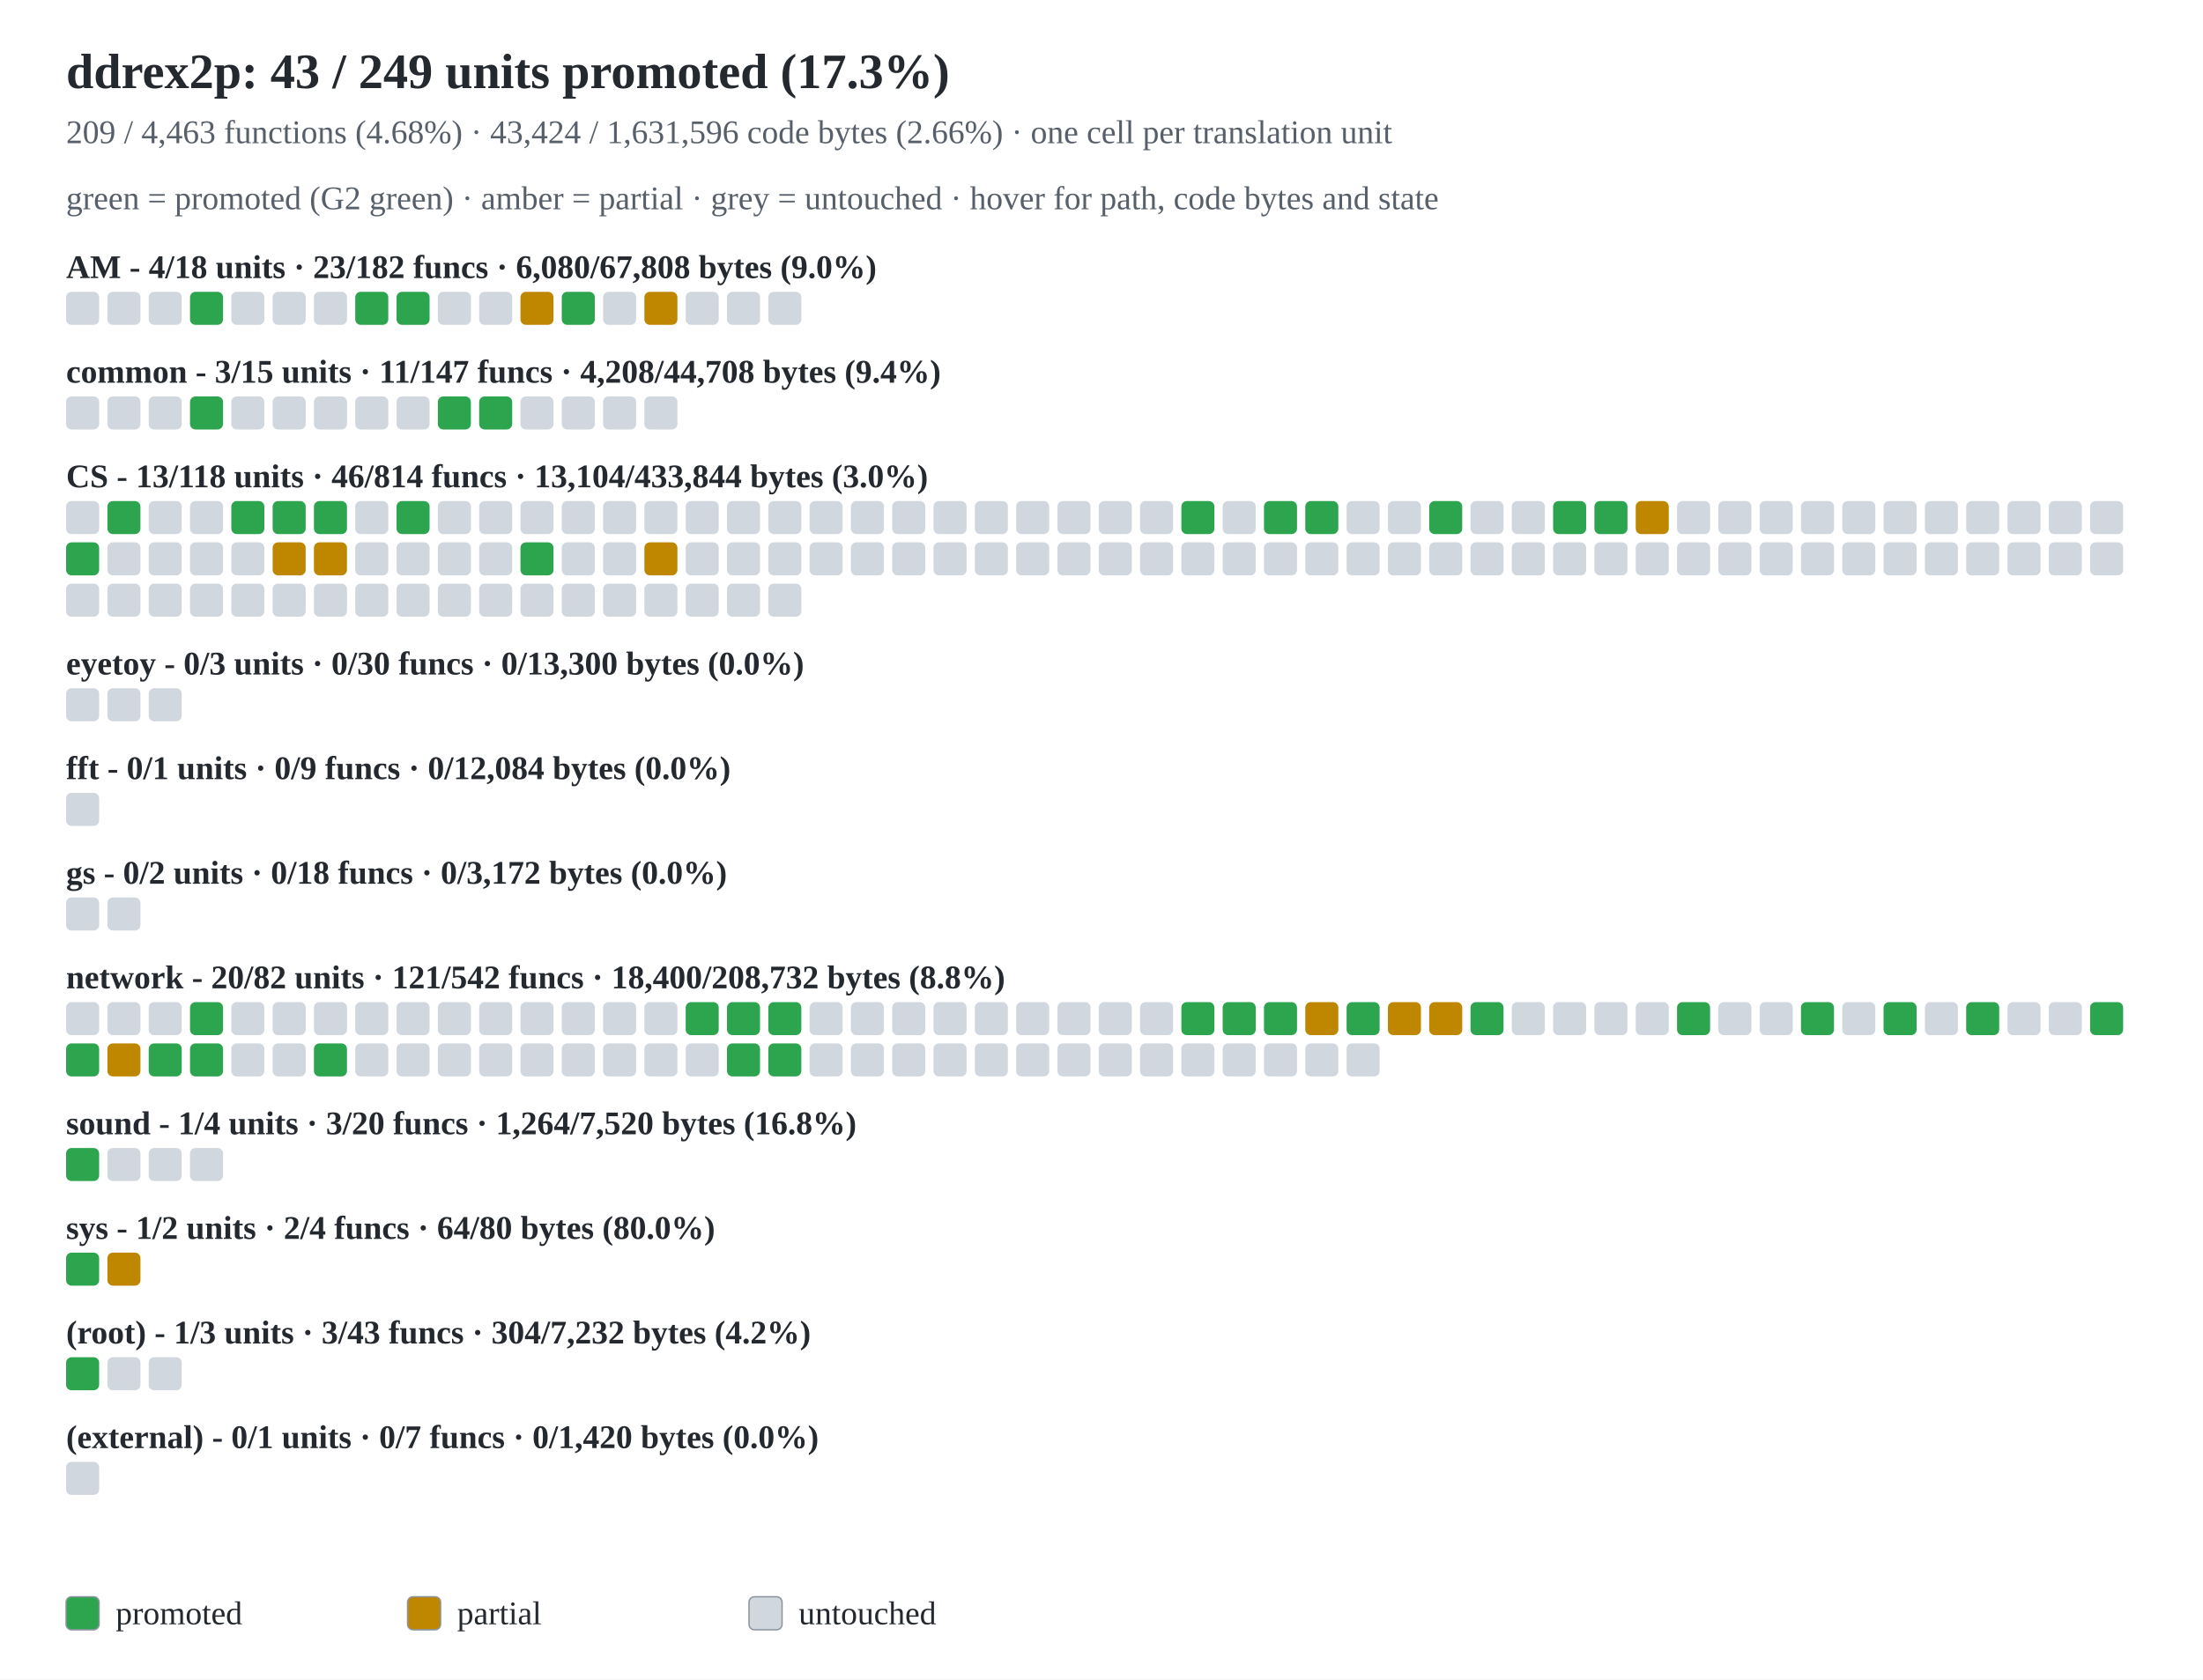
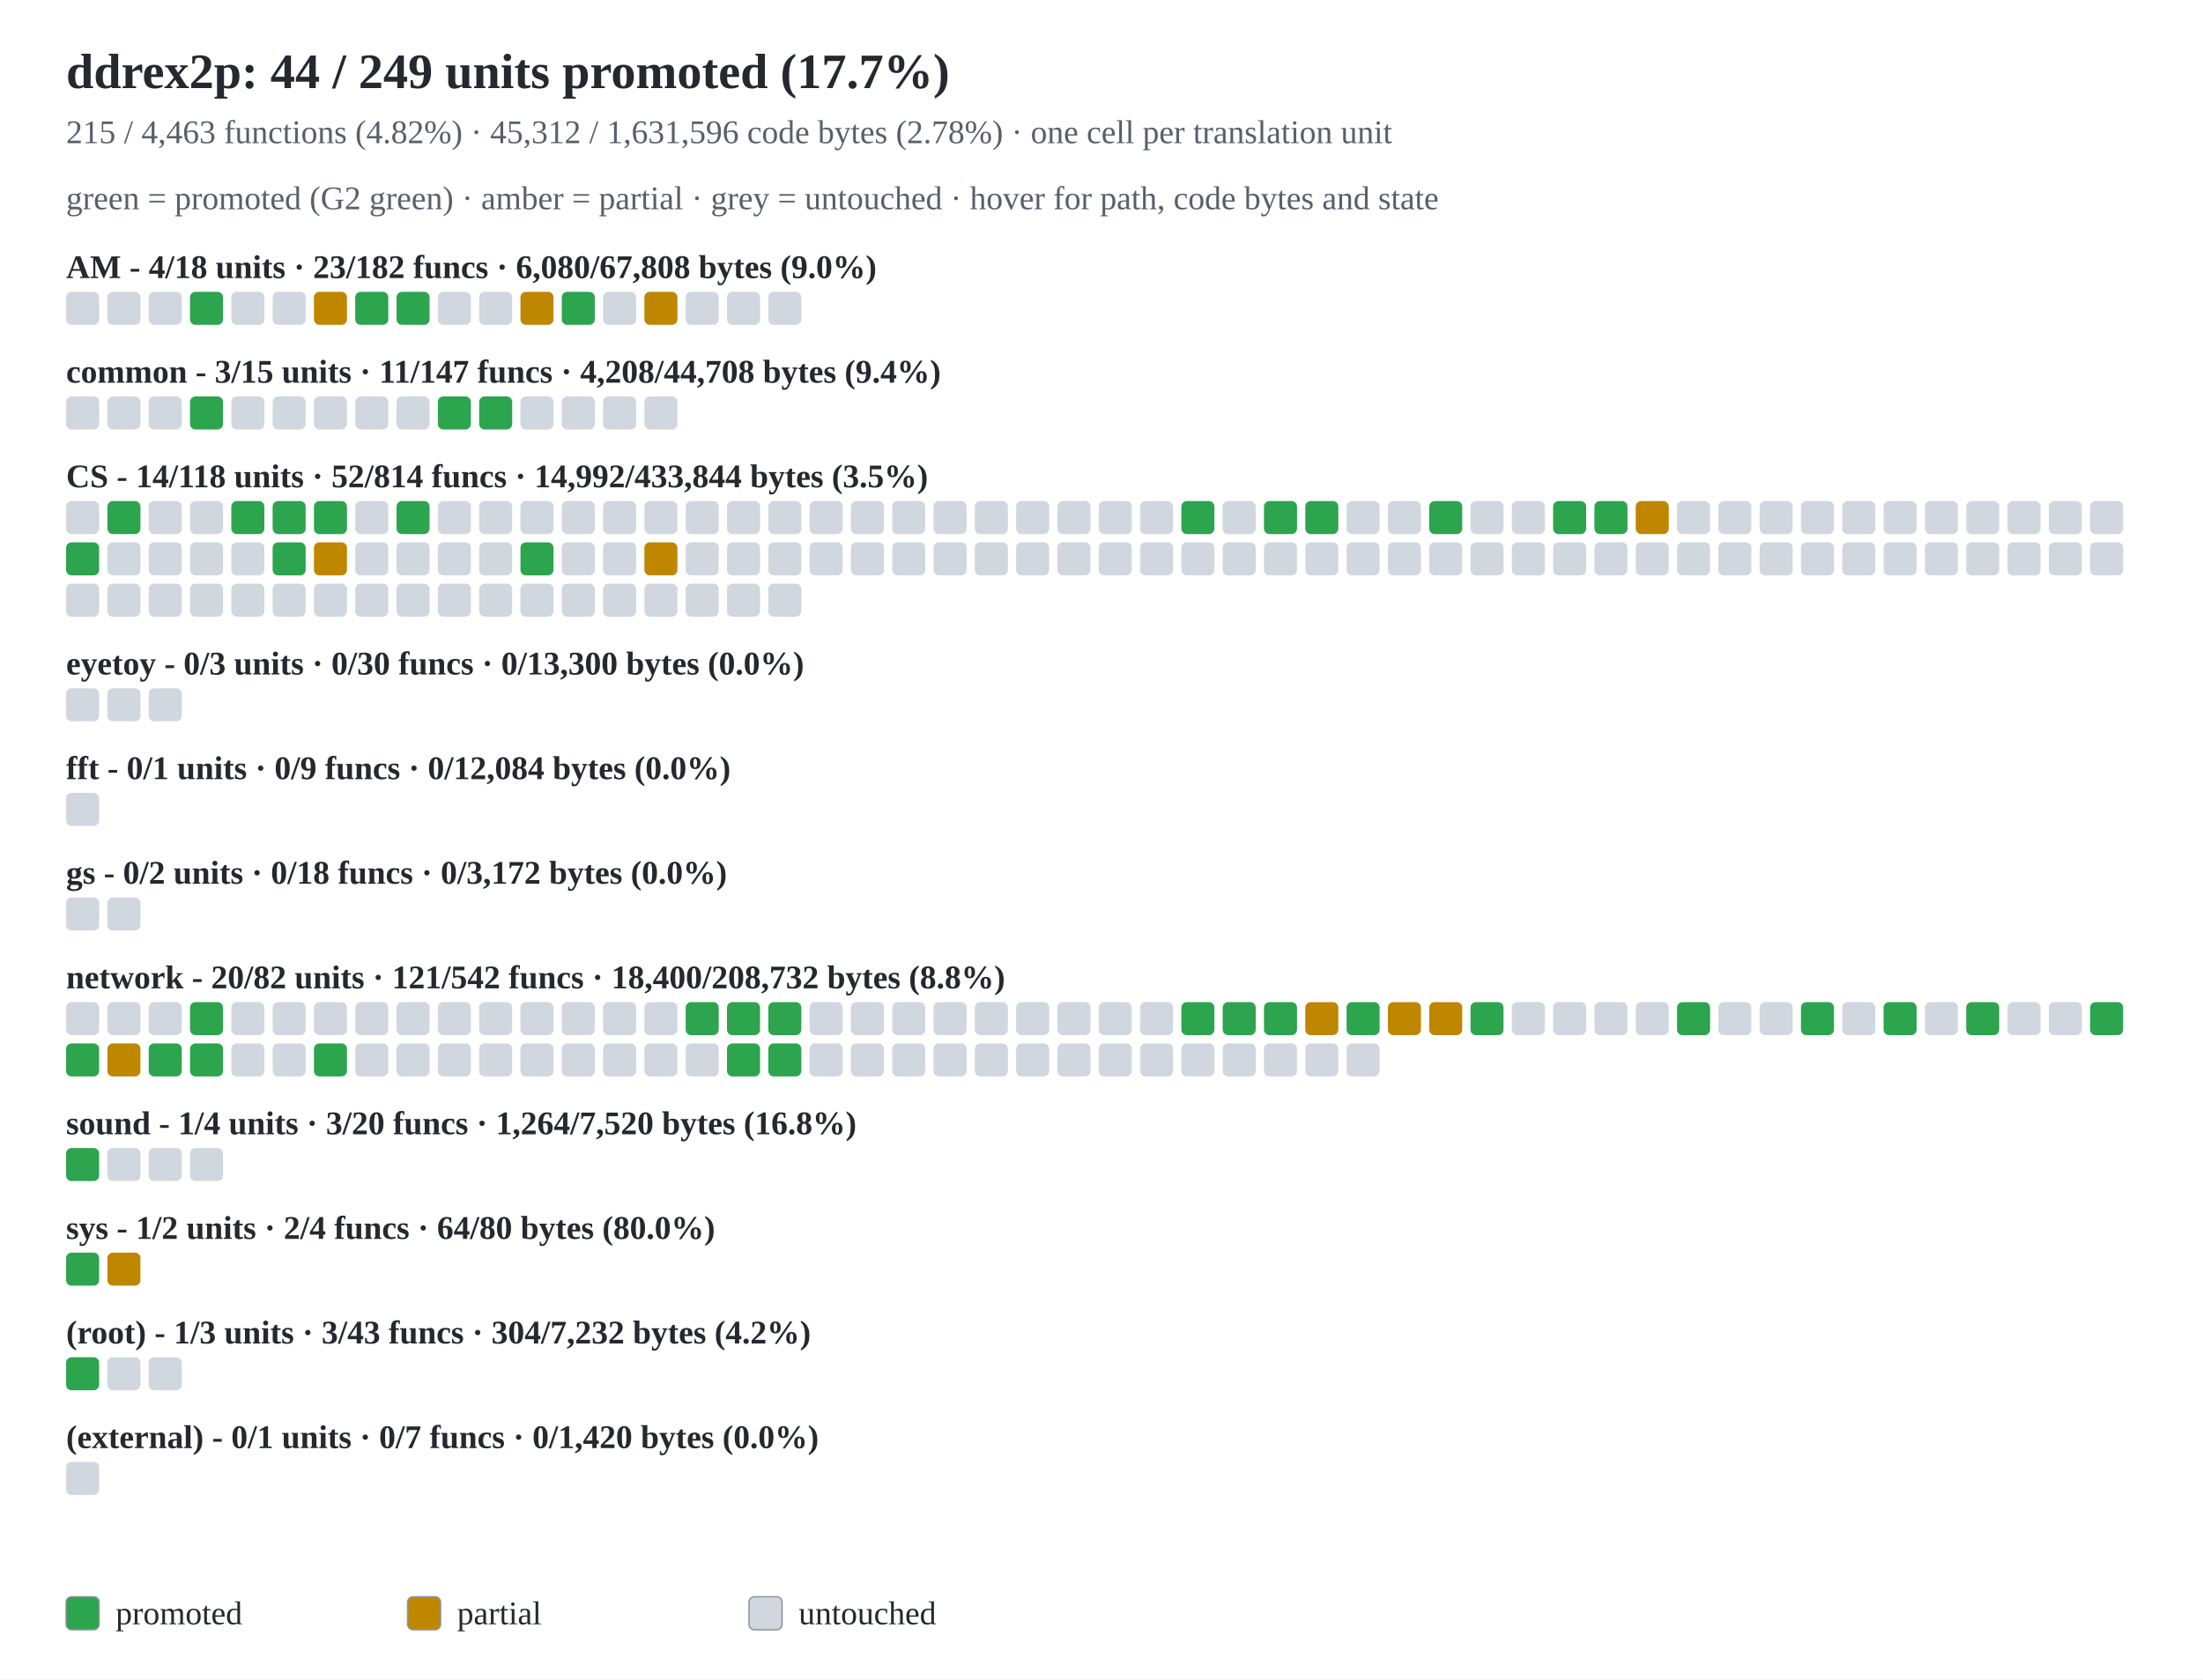
<svg xmlns="http://www.w3.org/2000/svg" width="800" height="610" viewBox="0 0 800 610" role="img" aria-label="ddrex2p translation unit heatmap">
  <rect width="800" height="610" fill="#ffffff" />
-   <text x="24" y="32" font-size="18" font-weight="600" fill="#24292f">ddrex2p: 43 / 249 units promoted (17.3%)</text>
-   <text x="24" y="52" font-size="12" fill="#57606a">209 / 4,463 functions (4.68%) · 43,424 / 1,631,596 code bytes (2.66%) · one cell per translation unit</text>
+   <text x="24" y="32" font-size="18" font-weight="600" fill="#24292f">ddrex2p: 44 / 249 units promoted (17.7%)</text>
+   <text x="24" y="52" font-size="12" fill="#57606a">215 / 4,463 functions (4.82%) · 45,312 / 1,631,596 code bytes (2.78%) · one cell per translation unit</text>
  <text x="24" y="76" font-size="12" fill="#57606a">green = promoted (G2 green) · amber = partial · grey = untouched · hover for path, code bytes and state</text>
  <g class="module" data-module="AM">
    <text x="24" y="101" font-size="12" font-weight="600" fill="#24292f">AM - 4/18 units · 23/182 funcs · 6,080/67,808 bytes (9.0%)</text>
    <rect class="cell" data-state="untouched" x="24" y="106" width="12" height="12" rx="2" fill="#d0d7de" />
    <rect class="cell" data-state="untouched" x="39" y="106" width="12" height="12" rx="2" fill="#d0d7de" />
    <rect class="cell" data-state="untouched" x="54" y="106" width="12" height="12" rx="2" fill="#d0d7de" />
    <rect class="cell" data-state="promoted" x="69" y="106" width="12" height="12" rx="2" fill="#2da44e" />
    <rect class="cell" data-state="untouched" x="84" y="106" width="12" height="12" rx="2" fill="#d0d7de" />
    <rect class="cell" data-state="untouched" x="99" y="106" width="12" height="12" rx="2" fill="#d0d7de" />
-     <rect class="cell" data-state="untouched" x="114" y="106" width="12" height="12" rx="2" fill="#d0d7de" />
+     <rect class="cell" data-state="partial" x="114" y="106" width="12" height="12" rx="2" fill="#bf8700" />
    <rect class="cell" data-state="promoted" x="129" y="106" width="12" height="12" rx="2" fill="#2da44e" />
    <rect class="cell" data-state="promoted" x="144" y="106" width="12" height="12" rx="2" fill="#2da44e" />
    <rect class="cell" data-state="untouched" x="159" y="106" width="12" height="12" rx="2" fill="#d0d7de" />
    <rect class="cell" data-state="untouched" x="174" y="106" width="12" height="12" rx="2" fill="#d0d7de" />
    <rect class="cell" data-state="partial" x="189" y="106" width="12" height="12" rx="2" fill="#bf8700" />
    <rect class="cell" data-state="promoted" x="204" y="106" width="12" height="12" rx="2" fill="#2da44e" />
    <rect class="cell" data-state="untouched" x="219" y="106" width="12" height="12" rx="2" fill="#d0d7de" />
    <rect class="cell" data-state="partial" x="234" y="106" width="12" height="12" rx="2" fill="#bf8700" />
    <rect class="cell" data-state="untouched" x="249" y="106" width="12" height="12" rx="2" fill="#d0d7de" />
    <rect class="cell" data-state="untouched" x="264" y="106" width="12" height="12" rx="2" fill="#d0d7de" />
    <rect class="cell" data-state="untouched" x="279" y="106" width="12" height="12" rx="2" fill="#d0d7de" />
  </g>
  <g class="module" data-module="common">
    <text x="24" y="139" font-size="12" font-weight="600" fill="#24292f">common - 3/15 units · 11/147 funcs · 4,208/44,708 bytes (9.4%)</text>
    <rect class="cell" data-state="untouched" x="24" y="144" width="12" height="12" rx="2" fill="#d0d7de" />
    <rect class="cell" data-state="untouched" x="39" y="144" width="12" height="12" rx="2" fill="#d0d7de" />
    <rect class="cell" data-state="untouched" x="54" y="144" width="12" height="12" rx="2" fill="#d0d7de" />
    <rect class="cell" data-state="promoted" x="69" y="144" width="12" height="12" rx="2" fill="#2da44e" />
    <rect class="cell" data-state="untouched" x="84" y="144" width="12" height="12" rx="2" fill="#d0d7de" />
    <rect class="cell" data-state="untouched" x="99" y="144" width="12" height="12" rx="2" fill="#d0d7de" />
    <rect class="cell" data-state="untouched" x="114" y="144" width="12" height="12" rx="2" fill="#d0d7de" />
    <rect class="cell" data-state="untouched" x="129" y="144" width="12" height="12" rx="2" fill="#d0d7de" />
    <rect class="cell" data-state="untouched" x="144" y="144" width="12" height="12" rx="2" fill="#d0d7de" />
    <rect class="cell" data-state="promoted" x="159" y="144" width="12" height="12" rx="2" fill="#2da44e" />
    <rect class="cell" data-state="promoted" x="174" y="144" width="12" height="12" rx="2" fill="#2da44e" />
    <rect class="cell" data-state="untouched" x="189" y="144" width="12" height="12" rx="2" fill="#d0d7de" />
    <rect class="cell" data-state="untouched" x="204" y="144" width="12" height="12" rx="2" fill="#d0d7de" />
    <rect class="cell" data-state="untouched" x="219" y="144" width="12" height="12" rx="2" fill="#d0d7de" />
    <rect class="cell" data-state="untouched" x="234" y="144" width="12" height="12" rx="2" fill="#d0d7de" />
  </g>
  <g class="module" data-module="CS">
-     <text x="24" y="177" font-size="12" font-weight="600" fill="#24292f">CS - 13/118 units · 46/814 funcs · 13,104/433,844 bytes (3.0%)</text>
+     <text x="24" y="177" font-size="12" font-weight="600" fill="#24292f">CS - 14/118 units · 52/814 funcs · 14,992/433,844 bytes (3.5%)</text>
    <rect class="cell" data-state="untouched" x="24" y="182" width="12" height="12" rx="2" fill="#d0d7de" />
    <rect class="cell" data-state="promoted" x="39" y="182" width="12" height="12" rx="2" fill="#2da44e" />
    <rect class="cell" data-state="untouched" x="54" y="182" width="12" height="12" rx="2" fill="#d0d7de" />
    <rect class="cell" data-state="untouched" x="69" y="182" width="12" height="12" rx="2" fill="#d0d7de" />
    <rect class="cell" data-state="promoted" x="84" y="182" width="12" height="12" rx="2" fill="#2da44e" />
    <rect class="cell" data-state="promoted" x="99" y="182" width="12" height="12" rx="2" fill="#2da44e" />
    <rect class="cell" data-state="promoted" x="114" y="182" width="12" height="12" rx="2" fill="#2da44e" />
    <rect class="cell" data-state="untouched" x="129" y="182" width="12" height="12" rx="2" fill="#d0d7de" />
    <rect class="cell" data-state="promoted" x="144" y="182" width="12" height="12" rx="2" fill="#2da44e" />
    <rect class="cell" data-state="untouched" x="159" y="182" width="12" height="12" rx="2" fill="#d0d7de" />
    <rect class="cell" data-state="untouched" x="174" y="182" width="12" height="12" rx="2" fill="#d0d7de" />
    <rect class="cell" data-state="untouched" x="189" y="182" width="12" height="12" rx="2" fill="#d0d7de" />
    <rect class="cell" data-state="untouched" x="204" y="182" width="12" height="12" rx="2" fill="#d0d7de" />
    <rect class="cell" data-state="untouched" x="219" y="182" width="12" height="12" rx="2" fill="#d0d7de" />
    <rect class="cell" data-state="untouched" x="234" y="182" width="12" height="12" rx="2" fill="#d0d7de" />
    <rect class="cell" data-state="untouched" x="249" y="182" width="12" height="12" rx="2" fill="#d0d7de" />
    <rect class="cell" data-state="untouched" x="264" y="182" width="12" height="12" rx="2" fill="#d0d7de" />
    <rect class="cell" data-state="untouched" x="279" y="182" width="12" height="12" rx="2" fill="#d0d7de" />
    <rect class="cell" data-state="untouched" x="294" y="182" width="12" height="12" rx="2" fill="#d0d7de" />
    <rect class="cell" data-state="untouched" x="309" y="182" width="12" height="12" rx="2" fill="#d0d7de" />
    <rect class="cell" data-state="untouched" x="324" y="182" width="12" height="12" rx="2" fill="#d0d7de" />
    <rect class="cell" data-state="untouched" x="339" y="182" width="12" height="12" rx="2" fill="#d0d7de" />
    <rect class="cell" data-state="untouched" x="354" y="182" width="12" height="12" rx="2" fill="#d0d7de" />
    <rect class="cell" data-state="untouched" x="369" y="182" width="12" height="12" rx="2" fill="#d0d7de" />
    <rect class="cell" data-state="untouched" x="384" y="182" width="12" height="12" rx="2" fill="#d0d7de" />
    <rect class="cell" data-state="untouched" x="399" y="182" width="12" height="12" rx="2" fill="#d0d7de" />
    <rect class="cell" data-state="untouched" x="414" y="182" width="12" height="12" rx="2" fill="#d0d7de" />
    <rect class="cell" data-state="promoted" x="429" y="182" width="12" height="12" rx="2" fill="#2da44e" />
    <rect class="cell" data-state="untouched" x="444" y="182" width="12" height="12" rx="2" fill="#d0d7de" />
    <rect class="cell" data-state="promoted" x="459" y="182" width="12" height="12" rx="2" fill="#2da44e" />
    <rect class="cell" data-state="promoted" x="474" y="182" width="12" height="12" rx="2" fill="#2da44e" />
    <rect class="cell" data-state="untouched" x="489" y="182" width="12" height="12" rx="2" fill="#d0d7de" />
    <rect class="cell" data-state="untouched" x="504" y="182" width="12" height="12" rx="2" fill="#d0d7de" />
    <rect class="cell" data-state="promoted" x="519" y="182" width="12" height="12" rx="2" fill="#2da44e" />
    <rect class="cell" data-state="untouched" x="534" y="182" width="12" height="12" rx="2" fill="#d0d7de" />
    <rect class="cell" data-state="untouched" x="549" y="182" width="12" height="12" rx="2" fill="#d0d7de" />
    <rect class="cell" data-state="promoted" x="564" y="182" width="12" height="12" rx="2" fill="#2da44e" />
    <rect class="cell" data-state="promoted" x="579" y="182" width="12" height="12" rx="2" fill="#2da44e" />
    <rect class="cell" data-state="partial" x="594" y="182" width="12" height="12" rx="2" fill="#bf8700" />
    <rect class="cell" data-state="untouched" x="609" y="182" width="12" height="12" rx="2" fill="#d0d7de" />
    <rect class="cell" data-state="untouched" x="624" y="182" width="12" height="12" rx="2" fill="#d0d7de" />
    <rect class="cell" data-state="untouched" x="639" y="182" width="12" height="12" rx="2" fill="#d0d7de" />
    <rect class="cell" data-state="untouched" x="654" y="182" width="12" height="12" rx="2" fill="#d0d7de" />
    <rect class="cell" data-state="untouched" x="669" y="182" width="12" height="12" rx="2" fill="#d0d7de" />
    <rect class="cell" data-state="untouched" x="684" y="182" width="12" height="12" rx="2" fill="#d0d7de" />
    <rect class="cell" data-state="untouched" x="699" y="182" width="12" height="12" rx="2" fill="#d0d7de" />
    <rect class="cell" data-state="untouched" x="714" y="182" width="12" height="12" rx="2" fill="#d0d7de" />
    <rect class="cell" data-state="untouched" x="729" y="182" width="12" height="12" rx="2" fill="#d0d7de" />
    <rect class="cell" data-state="untouched" x="744" y="182" width="12" height="12" rx="2" fill="#d0d7de" />
    <rect class="cell" data-state="untouched" x="759" y="182" width="12" height="12" rx="2" fill="#d0d7de" />
    <rect class="cell" data-state="promoted" x="24" y="197" width="12" height="12" rx="2" fill="#2da44e" />
    <rect class="cell" data-state="untouched" x="39" y="197" width="12" height="12" rx="2" fill="#d0d7de" />
    <rect class="cell" data-state="untouched" x="54" y="197" width="12" height="12" rx="2" fill="#d0d7de" />
    <rect class="cell" data-state="untouched" x="69" y="197" width="12" height="12" rx="2" fill="#d0d7de" />
    <rect class="cell" data-state="untouched" x="84" y="197" width="12" height="12" rx="2" fill="#d0d7de" />
-     <rect class="cell" data-state="partial" x="99" y="197" width="12" height="12" rx="2" fill="#bf8700" />
+     <rect class="cell" data-state="promoted" x="99" y="197" width="12" height="12" rx="2" fill="#2da44e" />
    <rect class="cell" data-state="partial" x="114" y="197" width="12" height="12" rx="2" fill="#bf8700" />
    <rect class="cell" data-state="untouched" x="129" y="197" width="12" height="12" rx="2" fill="#d0d7de" />
    <rect class="cell" data-state="untouched" x="144" y="197" width="12" height="12" rx="2" fill="#d0d7de" />
    <rect class="cell" data-state="untouched" x="159" y="197" width="12" height="12" rx="2" fill="#d0d7de" />
    <rect class="cell" data-state="untouched" x="174" y="197" width="12" height="12" rx="2" fill="#d0d7de" />
    <rect class="cell" data-state="promoted" x="189" y="197" width="12" height="12" rx="2" fill="#2da44e" />
    <rect class="cell" data-state="untouched" x="204" y="197" width="12" height="12" rx="2" fill="#d0d7de" />
    <rect class="cell" data-state="untouched" x="219" y="197" width="12" height="12" rx="2" fill="#d0d7de" />
    <rect class="cell" data-state="partial" x="234" y="197" width="12" height="12" rx="2" fill="#bf8700" />
    <rect class="cell" data-state="untouched" x="249" y="197" width="12" height="12" rx="2" fill="#d0d7de" />
    <rect class="cell" data-state="untouched" x="264" y="197" width="12" height="12" rx="2" fill="#d0d7de" />
    <rect class="cell" data-state="untouched" x="279" y="197" width="12" height="12" rx="2" fill="#d0d7de" />
    <rect class="cell" data-state="untouched" x="294" y="197" width="12" height="12" rx="2" fill="#d0d7de" />
    <rect class="cell" data-state="untouched" x="309" y="197" width="12" height="12" rx="2" fill="#d0d7de" />
    <rect class="cell" data-state="untouched" x="324" y="197" width="12" height="12" rx="2" fill="#d0d7de" />
    <rect class="cell" data-state="untouched" x="339" y="197" width="12" height="12" rx="2" fill="#d0d7de" />
    <rect class="cell" data-state="untouched" x="354" y="197" width="12" height="12" rx="2" fill="#d0d7de" />
    <rect class="cell" data-state="untouched" x="369" y="197" width="12" height="12" rx="2" fill="#d0d7de" />
    <rect class="cell" data-state="untouched" x="384" y="197" width="12" height="12" rx="2" fill="#d0d7de" />
    <rect class="cell" data-state="untouched" x="399" y="197" width="12" height="12" rx="2" fill="#d0d7de" />
    <rect class="cell" data-state="untouched" x="414" y="197" width="12" height="12" rx="2" fill="#d0d7de" />
    <rect class="cell" data-state="untouched" x="429" y="197" width="12" height="12" rx="2" fill="#d0d7de" />
    <rect class="cell" data-state="untouched" x="444" y="197" width="12" height="12" rx="2" fill="#d0d7de" />
    <rect class="cell" data-state="untouched" x="459" y="197" width="12" height="12" rx="2" fill="#d0d7de" />
    <rect class="cell" data-state="untouched" x="474" y="197" width="12" height="12" rx="2" fill="#d0d7de" />
    <rect class="cell" data-state="untouched" x="489" y="197" width="12" height="12" rx="2" fill="#d0d7de" />
    <rect class="cell" data-state="untouched" x="504" y="197" width="12" height="12" rx="2" fill="#d0d7de" />
    <rect class="cell" data-state="untouched" x="519" y="197" width="12" height="12" rx="2" fill="#d0d7de" />
    <rect class="cell" data-state="untouched" x="534" y="197" width="12" height="12" rx="2" fill="#d0d7de" />
    <rect class="cell" data-state="untouched" x="549" y="197" width="12" height="12" rx="2" fill="#d0d7de" />
    <rect class="cell" data-state="untouched" x="564" y="197" width="12" height="12" rx="2" fill="#d0d7de" />
    <rect class="cell" data-state="untouched" x="579" y="197" width="12" height="12" rx="2" fill="#d0d7de" />
    <rect class="cell" data-state="untouched" x="594" y="197" width="12" height="12" rx="2" fill="#d0d7de" />
    <rect class="cell" data-state="untouched" x="609" y="197" width="12" height="12" rx="2" fill="#d0d7de" />
    <rect class="cell" data-state="untouched" x="624" y="197" width="12" height="12" rx="2" fill="#d0d7de" />
    <rect class="cell" data-state="untouched" x="639" y="197" width="12" height="12" rx="2" fill="#d0d7de" />
    <rect class="cell" data-state="untouched" x="654" y="197" width="12" height="12" rx="2" fill="#d0d7de" />
    <rect class="cell" data-state="untouched" x="669" y="197" width="12" height="12" rx="2" fill="#d0d7de" />
    <rect class="cell" data-state="untouched" x="684" y="197" width="12" height="12" rx="2" fill="#d0d7de" />
    <rect class="cell" data-state="untouched" x="699" y="197" width="12" height="12" rx="2" fill="#d0d7de" />
    <rect class="cell" data-state="untouched" x="714" y="197" width="12" height="12" rx="2" fill="#d0d7de" />
    <rect class="cell" data-state="untouched" x="729" y="197" width="12" height="12" rx="2" fill="#d0d7de" />
    <rect class="cell" data-state="untouched" x="744" y="197" width="12" height="12" rx="2" fill="#d0d7de" />
    <rect class="cell" data-state="untouched" x="759" y="197" width="12" height="12" rx="2" fill="#d0d7de" />
    <rect class="cell" data-state="untouched" x="24" y="212" width="12" height="12" rx="2" fill="#d0d7de" />
    <rect class="cell" data-state="untouched" x="39" y="212" width="12" height="12" rx="2" fill="#d0d7de" />
    <rect class="cell" data-state="untouched" x="54" y="212" width="12" height="12" rx="2" fill="#d0d7de" />
    <rect class="cell" data-state="untouched" x="69" y="212" width="12" height="12" rx="2" fill="#d0d7de" />
    <rect class="cell" data-state="untouched" x="84" y="212" width="12" height="12" rx="2" fill="#d0d7de" />
    <rect class="cell" data-state="untouched" x="99" y="212" width="12" height="12" rx="2" fill="#d0d7de" />
    <rect class="cell" data-state="untouched" x="114" y="212" width="12" height="12" rx="2" fill="#d0d7de" />
    <rect class="cell" data-state="untouched" x="129" y="212" width="12" height="12" rx="2" fill="#d0d7de" />
    <rect class="cell" data-state="untouched" x="144" y="212" width="12" height="12" rx="2" fill="#d0d7de" />
    <rect class="cell" data-state="untouched" x="159" y="212" width="12" height="12" rx="2" fill="#d0d7de" />
    <rect class="cell" data-state="untouched" x="174" y="212" width="12" height="12" rx="2" fill="#d0d7de" />
    <rect class="cell" data-state="untouched" x="189" y="212" width="12" height="12" rx="2" fill="#d0d7de" />
    <rect class="cell" data-state="untouched" x="204" y="212" width="12" height="12" rx="2" fill="#d0d7de" />
    <rect class="cell" data-state="untouched" x="219" y="212" width="12" height="12" rx="2" fill="#d0d7de" />
    <rect class="cell" data-state="untouched" x="234" y="212" width="12" height="12" rx="2" fill="#d0d7de" />
    <rect class="cell" data-state="untouched" x="249" y="212" width="12" height="12" rx="2" fill="#d0d7de" />
    <rect class="cell" data-state="untouched" x="264" y="212" width="12" height="12" rx="2" fill="#d0d7de" />
    <rect class="cell" data-state="untouched" x="279" y="212" width="12" height="12" rx="2" fill="#d0d7de" />
  </g>
  <g class="module" data-module="eyetoy">
    <text x="24" y="245" font-size="12" font-weight="600" fill="#24292f">eyetoy - 0/3 units · 0/30 funcs · 0/13,300 bytes (0.0%)</text>
    <rect class="cell" data-state="untouched" x="24" y="250" width="12" height="12" rx="2" fill="#d0d7de" />
    <rect class="cell" data-state="untouched" x="39" y="250" width="12" height="12" rx="2" fill="#d0d7de" />
    <rect class="cell" data-state="untouched" x="54" y="250" width="12" height="12" rx="2" fill="#d0d7de" />
  </g>
  <g class="module" data-module="fft">
    <text x="24" y="283" font-size="12" font-weight="600" fill="#24292f">fft - 0/1 units · 0/9 funcs · 0/12,084 bytes (0.0%)</text>
    <rect class="cell" data-state="untouched" x="24" y="288" width="12" height="12" rx="2" fill="#d0d7de" />
  </g>
  <g class="module" data-module="gs">
    <text x="24" y="321" font-size="12" font-weight="600" fill="#24292f">gs - 0/2 units · 0/18 funcs · 0/3,172 bytes (0.0%)</text>
    <rect class="cell" data-state="untouched" x="24" y="326" width="12" height="12" rx="2" fill="#d0d7de" />
    <rect class="cell" data-state="untouched" x="39" y="326" width="12" height="12" rx="2" fill="#d0d7de" />
  </g>
  <g class="module" data-module="network">
    <text x="24" y="359" font-size="12" font-weight="600" fill="#24292f">network - 20/82 units · 121/542 funcs · 18,400/208,732 bytes (8.8%)</text>
    <rect class="cell" data-state="untouched" x="24" y="364" width="12" height="12" rx="2" fill="#d0d7de" />
    <rect class="cell" data-state="untouched" x="39" y="364" width="12" height="12" rx="2" fill="#d0d7de" />
    <rect class="cell" data-state="untouched" x="54" y="364" width="12" height="12" rx="2" fill="#d0d7de" />
    <rect class="cell" data-state="promoted" x="69" y="364" width="12" height="12" rx="2" fill="#2da44e" />
    <rect class="cell" data-state="untouched" x="84" y="364" width="12" height="12" rx="2" fill="#d0d7de" />
    <rect class="cell" data-state="untouched" x="99" y="364" width="12" height="12" rx="2" fill="#d0d7de" />
    <rect class="cell" data-state="untouched" x="114" y="364" width="12" height="12" rx="2" fill="#d0d7de" />
    <rect class="cell" data-state="untouched" x="129" y="364" width="12" height="12" rx="2" fill="#d0d7de" />
    <rect class="cell" data-state="untouched" x="144" y="364" width="12" height="12" rx="2" fill="#d0d7de" />
    <rect class="cell" data-state="untouched" x="159" y="364" width="12" height="12" rx="2" fill="#d0d7de" />
    <rect class="cell" data-state="untouched" x="174" y="364" width="12" height="12" rx="2" fill="#d0d7de" />
    <rect class="cell" data-state="untouched" x="189" y="364" width="12" height="12" rx="2" fill="#d0d7de" />
    <rect class="cell" data-state="untouched" x="204" y="364" width="12" height="12" rx="2" fill="#d0d7de" />
    <rect class="cell" data-state="untouched" x="219" y="364" width="12" height="12" rx="2" fill="#d0d7de" />
    <rect class="cell" data-state="untouched" x="234" y="364" width="12" height="12" rx="2" fill="#d0d7de" />
    <rect class="cell" data-state="promoted" x="249" y="364" width="12" height="12" rx="2" fill="#2da44e" />
    <rect class="cell" data-state="promoted" x="264" y="364" width="12" height="12" rx="2" fill="#2da44e" />
    <rect class="cell" data-state="promoted" x="279" y="364" width="12" height="12" rx="2" fill="#2da44e" />
    <rect class="cell" data-state="untouched" x="294" y="364" width="12" height="12" rx="2" fill="#d0d7de" />
    <rect class="cell" data-state="untouched" x="309" y="364" width="12" height="12" rx="2" fill="#d0d7de" />
    <rect class="cell" data-state="untouched" x="324" y="364" width="12" height="12" rx="2" fill="#d0d7de" />
    <rect class="cell" data-state="untouched" x="339" y="364" width="12" height="12" rx="2" fill="#d0d7de" />
    <rect class="cell" data-state="untouched" x="354" y="364" width="12" height="12" rx="2" fill="#d0d7de" />
    <rect class="cell" data-state="untouched" x="369" y="364" width="12" height="12" rx="2" fill="#d0d7de" />
    <rect class="cell" data-state="untouched" x="384" y="364" width="12" height="12" rx="2" fill="#d0d7de" />
    <rect class="cell" data-state="untouched" x="399" y="364" width="12" height="12" rx="2" fill="#d0d7de" />
    <rect class="cell" data-state="untouched" x="414" y="364" width="12" height="12" rx="2" fill="#d0d7de" />
    <rect class="cell" data-state="promoted" x="429" y="364" width="12" height="12" rx="2" fill="#2da44e" />
    <rect class="cell" data-state="promoted" x="444" y="364" width="12" height="12" rx="2" fill="#2da44e" />
    <rect class="cell" data-state="promoted" x="459" y="364" width="12" height="12" rx="2" fill="#2da44e" />
    <rect class="cell" data-state="partial" x="474" y="364" width="12" height="12" rx="2" fill="#bf8700" />
    <rect class="cell" data-state="promoted" x="489" y="364" width="12" height="12" rx="2" fill="#2da44e" />
    <rect class="cell" data-state="partial" x="504" y="364" width="12" height="12" rx="2" fill="#bf8700" />
    <rect class="cell" data-state="partial" x="519" y="364" width="12" height="12" rx="2" fill="#bf8700" />
    <rect class="cell" data-state="promoted" x="534" y="364" width="12" height="12" rx="2" fill="#2da44e" />
    <rect class="cell" data-state="untouched" x="549" y="364" width="12" height="12" rx="2" fill="#d0d7de" />
    <rect class="cell" data-state="untouched" x="564" y="364" width="12" height="12" rx="2" fill="#d0d7de" />
    <rect class="cell" data-state="untouched" x="579" y="364" width="12" height="12" rx="2" fill="#d0d7de" />
    <rect class="cell" data-state="untouched" x="594" y="364" width="12" height="12" rx="2" fill="#d0d7de" />
    <rect class="cell" data-state="promoted" x="609" y="364" width="12" height="12" rx="2" fill="#2da44e" />
    <rect class="cell" data-state="untouched" x="624" y="364" width="12" height="12" rx="2" fill="#d0d7de" />
    <rect class="cell" data-state="untouched" x="639" y="364" width="12" height="12" rx="2" fill="#d0d7de" />
    <rect class="cell" data-state="promoted" x="654" y="364" width="12" height="12" rx="2" fill="#2da44e" />
    <rect class="cell" data-state="untouched" x="669" y="364" width="12" height="12" rx="2" fill="#d0d7de" />
    <rect class="cell" data-state="promoted" x="684" y="364" width="12" height="12" rx="2" fill="#2da44e" />
    <rect class="cell" data-state="untouched" x="699" y="364" width="12" height="12" rx="2" fill="#d0d7de" />
    <rect class="cell" data-state="promoted" x="714" y="364" width="12" height="12" rx="2" fill="#2da44e" />
    <rect class="cell" data-state="untouched" x="729" y="364" width="12" height="12" rx="2" fill="#d0d7de" />
    <rect class="cell" data-state="untouched" x="744" y="364" width="12" height="12" rx="2" fill="#d0d7de" />
    <rect class="cell" data-state="promoted" x="759" y="364" width="12" height="12" rx="2" fill="#2da44e" />
    <rect class="cell" data-state="promoted" x="24" y="379" width="12" height="12" rx="2" fill="#2da44e" />
    <rect class="cell" data-state="partial" x="39" y="379" width="12" height="12" rx="2" fill="#bf8700" />
    <rect class="cell" data-state="promoted" x="54" y="379" width="12" height="12" rx="2" fill="#2da44e" />
    <rect class="cell" data-state="promoted" x="69" y="379" width="12" height="12" rx="2" fill="#2da44e" />
    <rect class="cell" data-state="untouched" x="84" y="379" width="12" height="12" rx="2" fill="#d0d7de" />
    <rect class="cell" data-state="untouched" x="99" y="379" width="12" height="12" rx="2" fill="#d0d7de" />
    <rect class="cell" data-state="promoted" x="114" y="379" width="12" height="12" rx="2" fill="#2da44e" />
    <rect class="cell" data-state="untouched" x="129" y="379" width="12" height="12" rx="2" fill="#d0d7de" />
    <rect class="cell" data-state="untouched" x="144" y="379" width="12" height="12" rx="2" fill="#d0d7de" />
    <rect class="cell" data-state="untouched" x="159" y="379" width="12" height="12" rx="2" fill="#d0d7de" />
    <rect class="cell" data-state="untouched" x="174" y="379" width="12" height="12" rx="2" fill="#d0d7de" />
    <rect class="cell" data-state="untouched" x="189" y="379" width="12" height="12" rx="2" fill="#d0d7de" />
    <rect class="cell" data-state="untouched" x="204" y="379" width="12" height="12" rx="2" fill="#d0d7de" />
    <rect class="cell" data-state="untouched" x="219" y="379" width="12" height="12" rx="2" fill="#d0d7de" />
    <rect class="cell" data-state="untouched" x="234" y="379" width="12" height="12" rx="2" fill="#d0d7de" />
    <rect class="cell" data-state="untouched" x="249" y="379" width="12" height="12" rx="2" fill="#d0d7de" />
    <rect class="cell" data-state="promoted" x="264" y="379" width="12" height="12" rx="2" fill="#2da44e" />
    <rect class="cell" data-state="promoted" x="279" y="379" width="12" height="12" rx="2" fill="#2da44e" />
    <rect class="cell" data-state="untouched" x="294" y="379" width="12" height="12" rx="2" fill="#d0d7de" />
    <rect class="cell" data-state="untouched" x="309" y="379" width="12" height="12" rx="2" fill="#d0d7de" />
    <rect class="cell" data-state="untouched" x="324" y="379" width="12" height="12" rx="2" fill="#d0d7de" />
    <rect class="cell" data-state="untouched" x="339" y="379" width="12" height="12" rx="2" fill="#d0d7de" />
    <rect class="cell" data-state="untouched" x="354" y="379" width="12" height="12" rx="2" fill="#d0d7de" />
    <rect class="cell" data-state="untouched" x="369" y="379" width="12" height="12" rx="2" fill="#d0d7de" />
    <rect class="cell" data-state="untouched" x="384" y="379" width="12" height="12" rx="2" fill="#d0d7de" />
    <rect class="cell" data-state="untouched" x="399" y="379" width="12" height="12" rx="2" fill="#d0d7de" />
    <rect class="cell" data-state="untouched" x="414" y="379" width="12" height="12" rx="2" fill="#d0d7de" />
    <rect class="cell" data-state="untouched" x="429" y="379" width="12" height="12" rx="2" fill="#d0d7de" />
    <rect class="cell" data-state="untouched" x="444" y="379" width="12" height="12" rx="2" fill="#d0d7de" />
    <rect class="cell" data-state="untouched" x="459" y="379" width="12" height="12" rx="2" fill="#d0d7de" />
    <rect class="cell" data-state="untouched" x="474" y="379" width="12" height="12" rx="2" fill="#d0d7de" />
    <rect class="cell" data-state="untouched" x="489" y="379" width="12" height="12" rx="2" fill="#d0d7de" />
  </g>
  <g class="module" data-module="sound">
    <text x="24" y="412" font-size="12" font-weight="600" fill="#24292f">sound - 1/4 units · 3/20 funcs · 1,264/7,520 bytes (16.8%)</text>
    <rect class="cell" data-state="promoted" x="24" y="417" width="12" height="12" rx="2" fill="#2da44e" />
    <rect class="cell" data-state="untouched" x="39" y="417" width="12" height="12" rx="2" fill="#d0d7de" />
    <rect class="cell" data-state="untouched" x="54" y="417" width="12" height="12" rx="2" fill="#d0d7de" />
    <rect class="cell" data-state="untouched" x="69" y="417" width="12" height="12" rx="2" fill="#d0d7de" />
  </g>
  <g class="module" data-module="sys">
    <text x="24" y="450" font-size="12" font-weight="600" fill="#24292f">sys - 1/2 units · 2/4 funcs · 64/80 bytes (80.0%)</text>
    <rect class="cell" data-state="promoted" x="24" y="455" width="12" height="12" rx="2" fill="#2da44e" />
    <rect class="cell" data-state="partial" x="39" y="455" width="12" height="12" rx="2" fill="#bf8700" />
  </g>
  <g class="module" data-module="(root)">
    <text x="24" y="488" font-size="12" font-weight="600" fill="#24292f">(root) - 1/3 units · 3/43 funcs · 304/7,232 bytes (4.2%)</text>
    <rect class="cell" data-state="promoted" x="24" y="493" width="12" height="12" rx="2" fill="#2da44e" />
    <rect class="cell" data-state="untouched" x="39" y="493" width="12" height="12" rx="2" fill="#d0d7de" />
    <rect class="cell" data-state="untouched" x="54" y="493" width="12" height="12" rx="2" fill="#d0d7de" />
  </g>
  <g class="module" data-module="(external)">
    <text x="24" y="526" font-size="12" font-weight="600" fill="#24292f">(external) - 0/1 units · 0/7 funcs · 0/1,420 bytes (0.0%)</text>
    <rect class="cell" data-state="untouched" x="24" y="531" width="12" height="12" rx="2" fill="#d0d7de" />
  </g>
  <g transform="translate(0 580)" class="legend">
    <rect x="24" y="0" width="12" height="12" rx="2" fill="#2da44e" stroke="#8c959f" stroke-width="0.5" />
    <text x="42" y="10" font-size="12" fill="#24292f">promoted</text>
    <rect x="148" y="0" width="12" height="12" rx="2" fill="#bf8700" stroke="#8c959f" stroke-width="0.5" />
    <text x="166" y="10" font-size="12" fill="#24292f">partial</text>
    <rect x="272" y="0" width="12" height="12" rx="2" fill="#d0d7de" stroke="#8c959f" stroke-width="0.5" />
    <text x="290" y="10" font-size="12" fill="#24292f">untouched</text>
  </g>
</svg>
